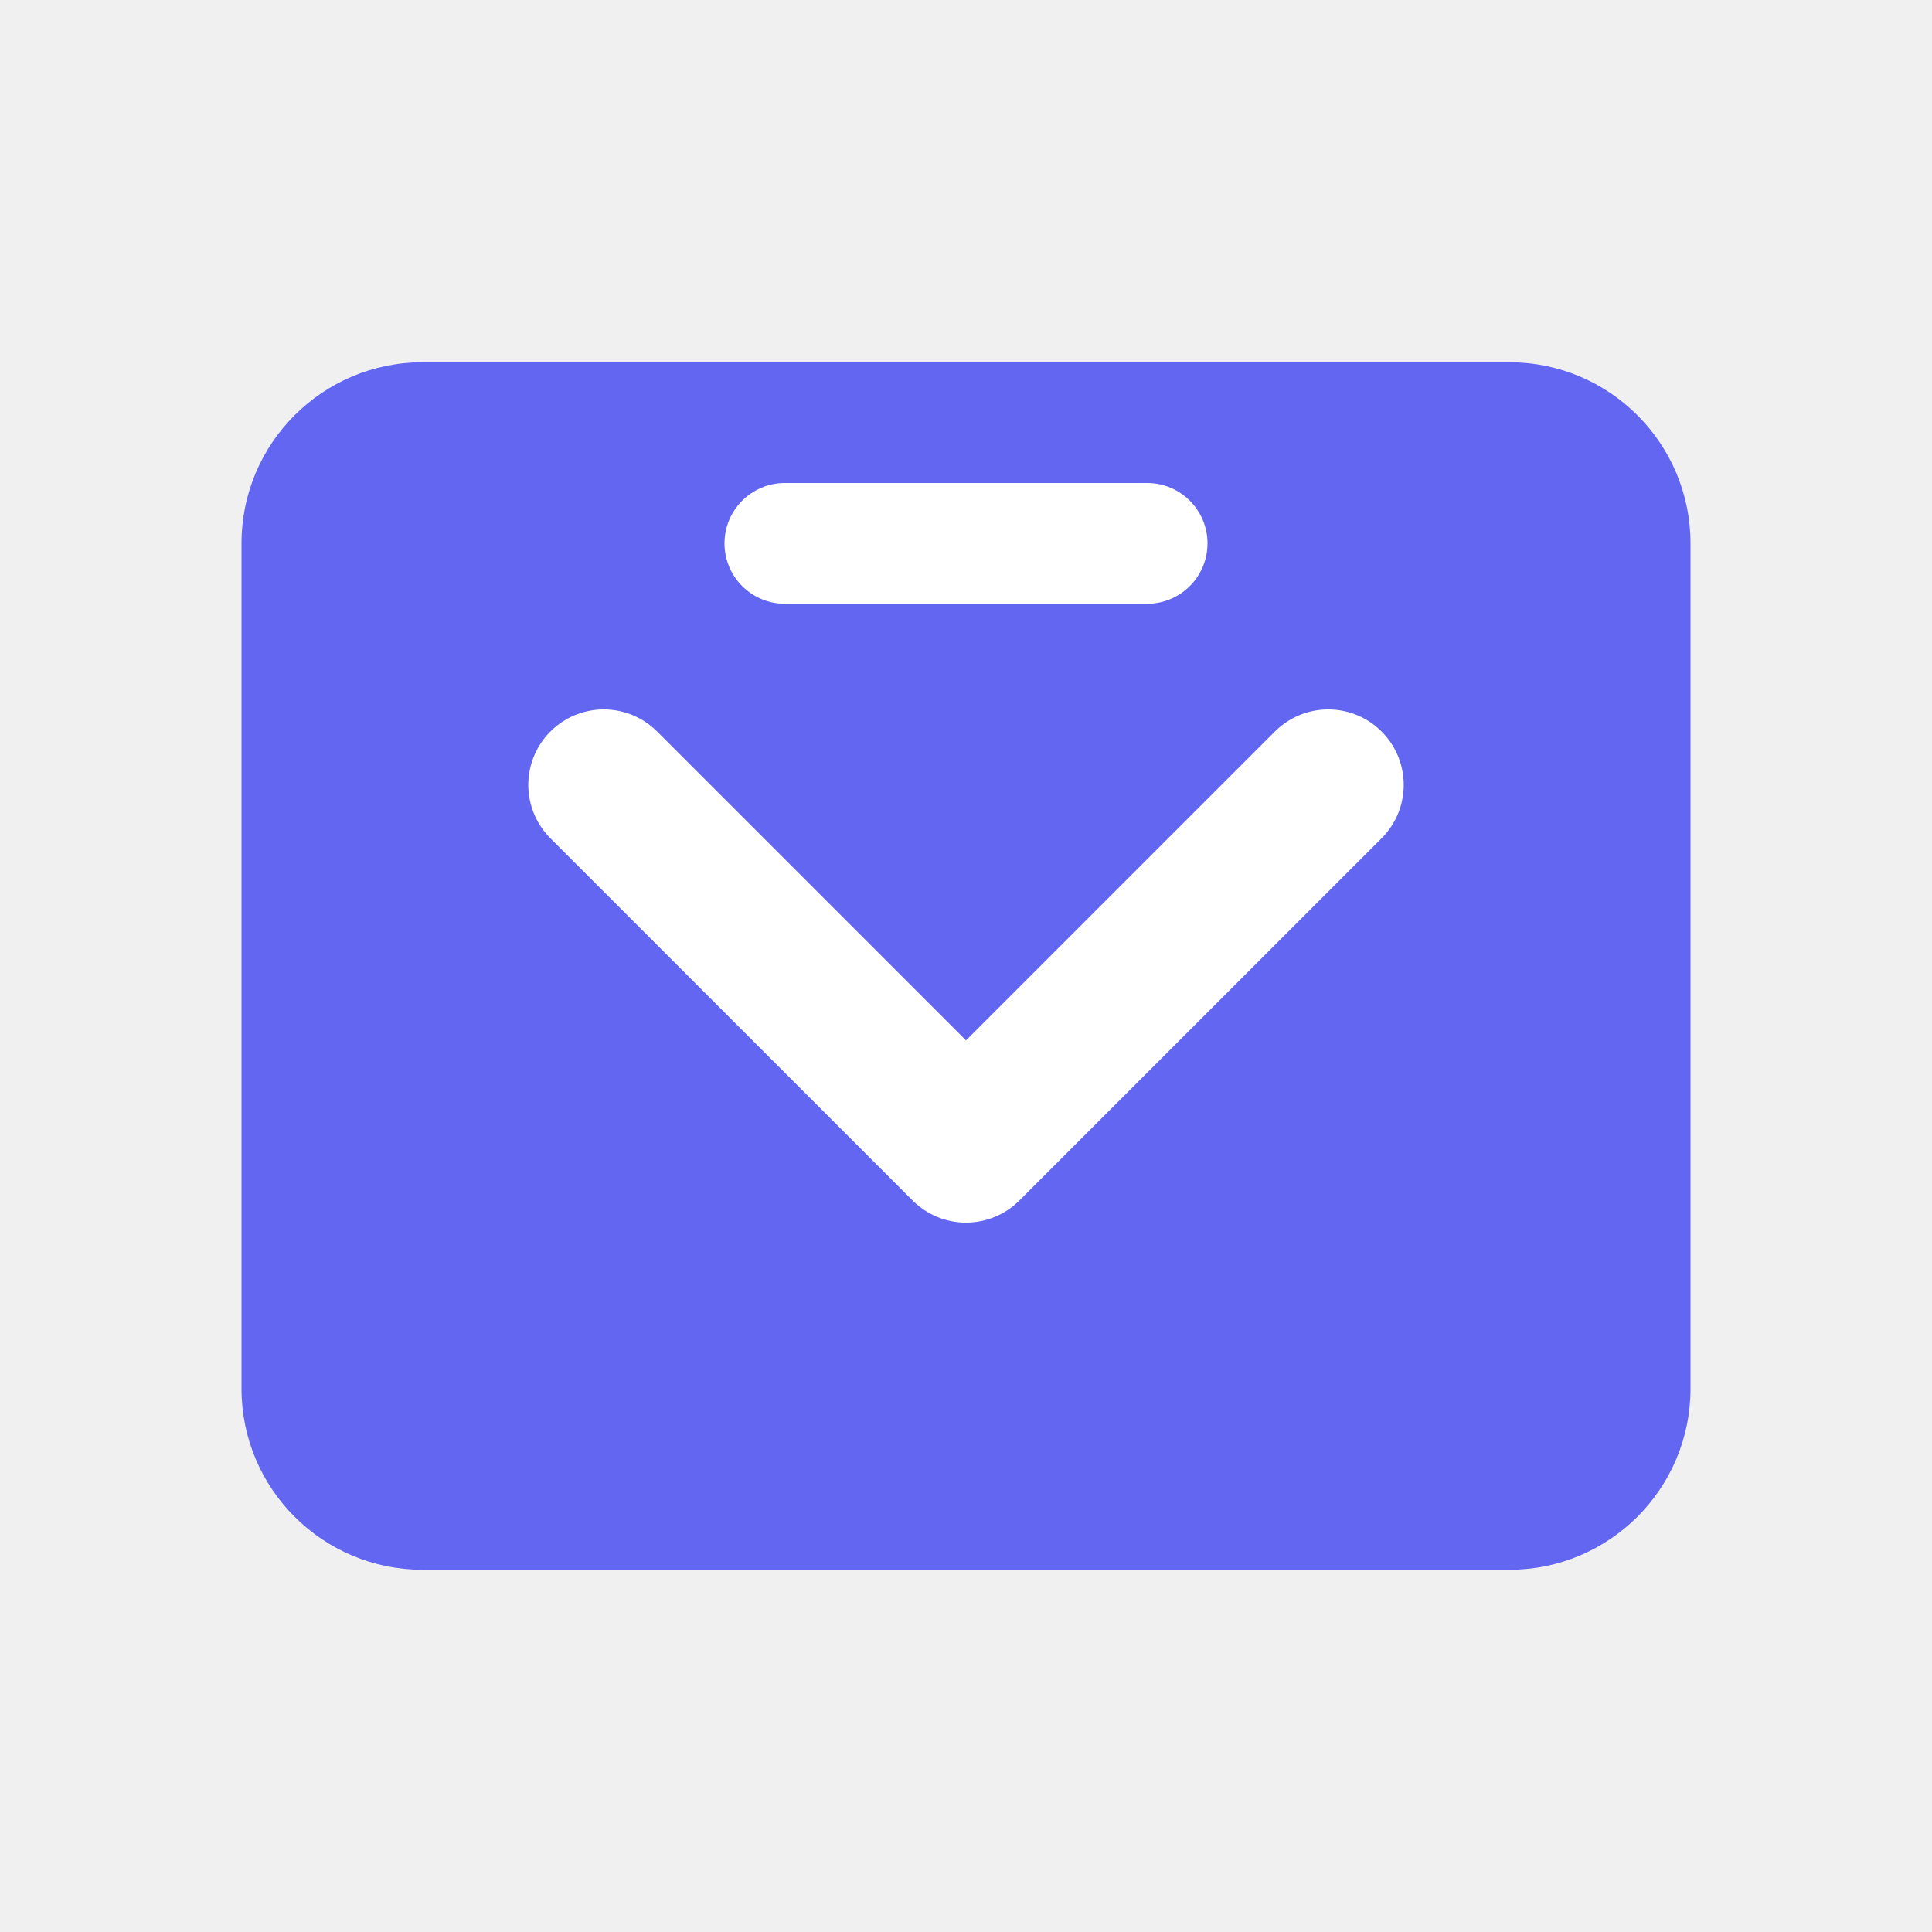
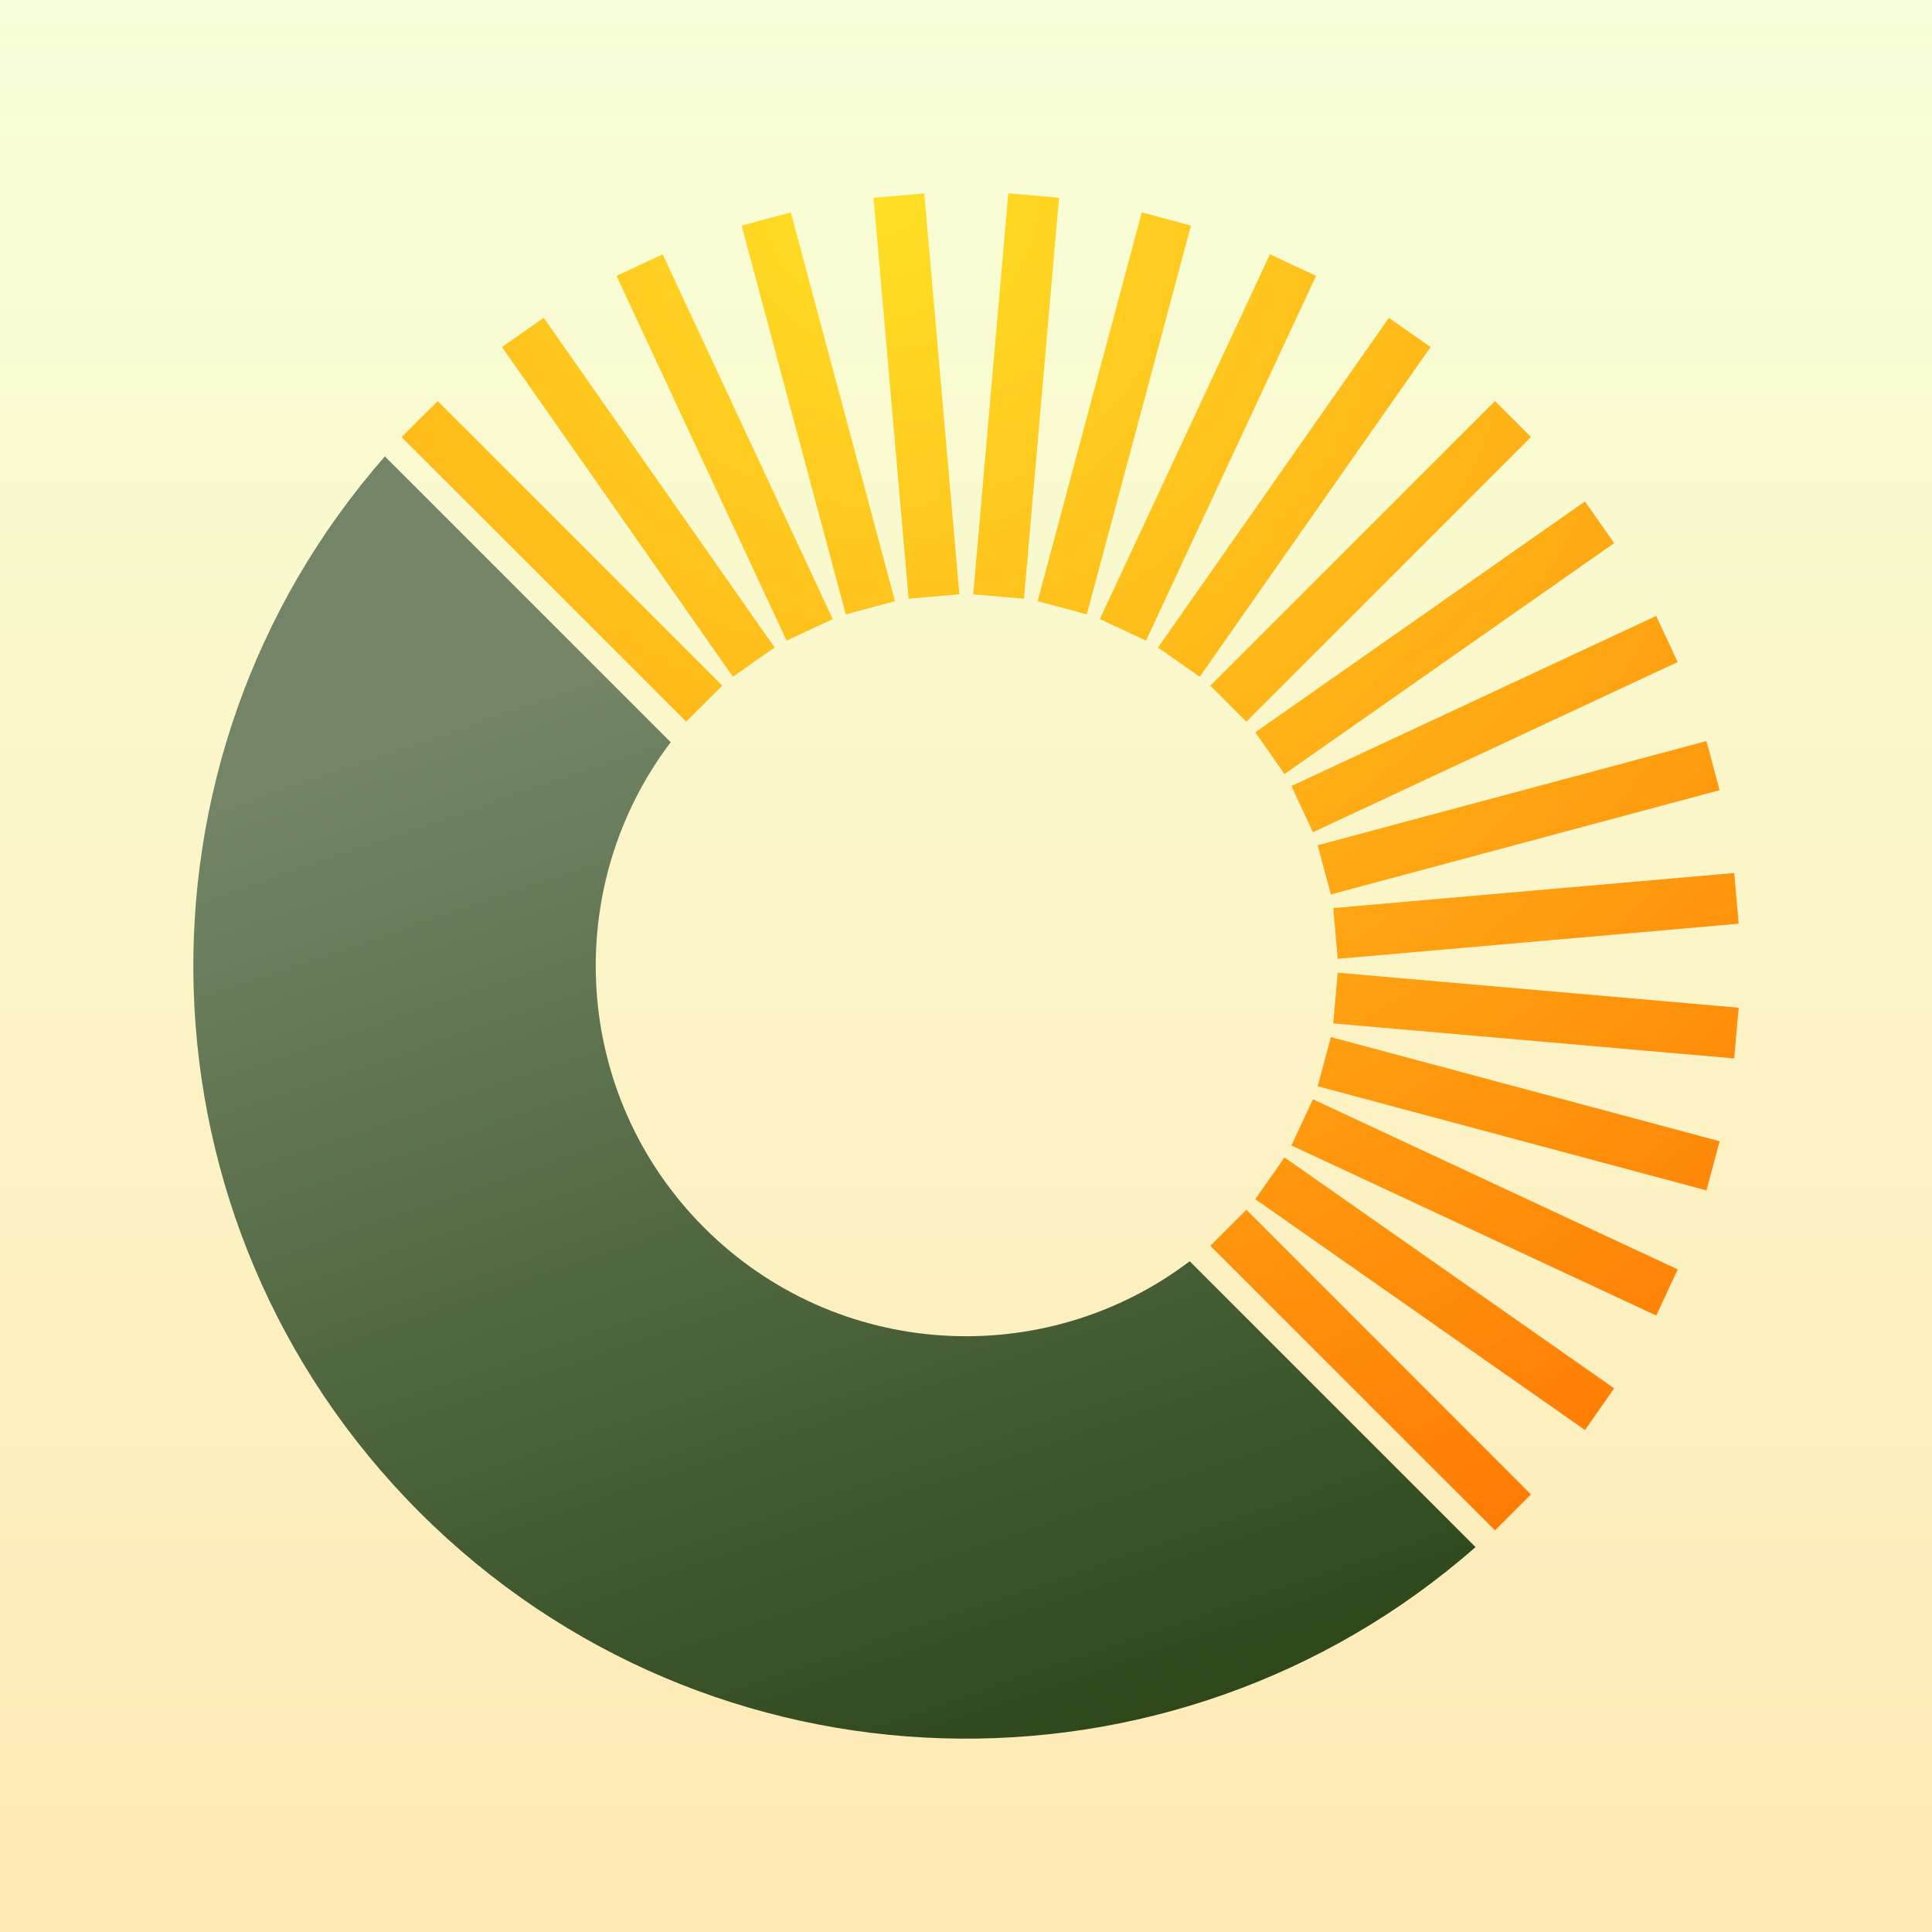
- <svg xmlns="http://www.w3.org/2000/svg" width="32" height="32" viewBox="0 0 32 32" fill="none">
-   <rect x="4" y="6" width="24" height="20" rx="3" fill="#6366F1" />
-   <path d="M10 13L16 19L22 13" stroke="white" stroke-width="2.5" stroke-linecap="round" stroke-linejoin="round" />
-   <rect x="12" y="8" width="8" height="2" rx="1" fill="white" />
+ <svg xmlns="http://www.w3.org/2000/svg" xmlns:xlink="http://www.w3.org/1999/xlink" viewBox="0 0 1024 1024">
+   <defs>
+     <style>.cls-1{fill:url(#radial-gradient-7);}.cls-2{fill:url(#radial-gradient-6);}.cls-3{fill:url(#radial-gradient-5);}.cls-4{fill:url(#radial-gradient-4);}.cls-5{fill:url(#radial-gradient-9);}.cls-6{fill:url(#radial-gradient-8);}.cls-7{fill:url(#radial-gradient-3);}.cls-8{fill:url(#radial-gradient-2);}.cls-9{fill:url(#linear-gradient-2);}.cls-10{fill:url(#radial-gradient);}.cls-11{fill:url(#linear-gradient);}.cls-12{fill:url(#radial-gradient-16);}.cls-13{fill:url(#radial-gradient-12);}.cls-14{fill:url(#radial-gradient-14);}.cls-15{fill:url(#radial-gradient-13);}.cls-16{fill:url(#radial-gradient-10);}.cls-17{fill:url(#radial-gradient-17);}.cls-18{fill:url(#radial-gradient-19);}.cls-19{fill:url(#radial-gradient-11);}.cls-20{fill:url(#radial-gradient-18);}.cls-21{fill:url(#radial-gradient-15);}</style>
+     <linearGradient id="linear-gradient" x1="512" y1="0" x2="512" y2="1024" gradientUnits="userSpaceOnUse">
+       <stop offset="0" stop-color="#f7ffd8" />
+       <stop offset="1" stop-color="#ffe9b5" />
+     </linearGradient>
+     <linearGradient id="linear-gradient-2" x1="2044.03" y1="-574.32" x2="1677.11" y2="175.16" gradientTransform="translate(-715.47 2205.84) rotate(-45)" gradientUnits="userSpaceOnUse">
+       <stop offset="0" stop-color="#738566" />
+       <stop offset="1" stop-color="#163300" />
+     </linearGradient>
+     <radialGradient id="radial-gradient" cx="2323.3" cy="-649.3" fx="2323.3" fy="-649.3" r="823.62" gradientTransform="translate(-715.47 2205.84) rotate(-45)" gradientUnits="userSpaceOnUse">
+       <stop offset="0" stop-color="#ffe026" />
+       <stop offset="1" stop-color="#ff7503" />
+     </radialGradient>
+     <radialGradient id="radial-gradient-2" cx="2323.33" cy="-649.3" fx="2323.33" fy="-649.3" r="823.7" gradientTransform="translate(-1639.05 1249.93) rotate(-9.99)" xlink:href="#radial-gradient" />
+     <radialGradient id="radial-gradient-3" cx="2323.32" cy="-649.3" fx="2323.32" fy="-649.3" r="823.68" xlink:href="#radial-gradient" />
+     <radialGradient id="radial-gradient-4" cx="2323.33" cy="-649.3" fx="2323.33" fy="-649.3" r="823.73" xlink:href="#radial-gradient" />
+     <radialGradient id="radial-gradient-5" cx="2323.34" cy="-649.29" fx="2323.34" fy="-649.29" r="823.69" xlink:href="#radial-gradient" />
+     <radialGradient id="radial-gradient-6" cx="2323.33" cy="-649.31" fx="2323.33" fy="-649.31" r="823.76" xlink:href="#radial-gradient" />
+     <radialGradient id="radial-gradient-7" cx="2323.34" cy="-649.29" fx="2323.34" fy="-649.29" r="823.7" xlink:href="#radial-gradient" />
+     <radialGradient id="radial-gradient-8" cx="2323.34" cy="-649.29" fx="2323.34" fy="-649.29" r="823.68" xlink:href="#radial-gradient" />
+     <radialGradient id="radial-gradient-9" cx="2323.33" cy="-649.3" fx="2323.33" fy="-649.3" r="823.7" xlink:href="#radial-gradient" />
+     <radialGradient id="radial-gradient-10" cx="2323.33" cy="-649.29" fx="2323.33" fy="-649.29" r="823.69" xlink:href="#radial-gradient" />
+     <radialGradient id="radial-gradient-11" cx="2323.33" cy="-649.26" fx="2323.33" fy="-649.26" r="823.64" xlink:href="#radial-gradient" />
+     <radialGradient id="radial-gradient-12" cx="2323.33" cy="-649.29" fx="2323.33" fy="-649.29" r="823.7" xlink:href="#radial-gradient" />
+     <radialGradient id="radial-gradient-13" cx="2323.33" cy="-649.33" fx="2323.33" fy="-649.33" r="823.77" xlink:href="#radial-gradient" />
+     <radialGradient id="radial-gradient-14" cx="2323.34" cy="-649.29" fx="2323.34" fy="-649.29" r="823.71" xlink:href="#radial-gradient" />
+     <radialGradient id="radial-gradient-15" cx="2323.33" cy="-649.33" fx="2323.33" fy="-649.33" r="823.76" gradientTransform="translate(-980.2 -840.44) rotate(40.01)" xlink:href="#radial-gradient" />
+     <radialGradient id="radial-gradient-16" cx="2323.33" cy="-649.28" fx="2323.33" fy="-649.28" r="823.69" xlink:href="#radial-gradient" />
+     <radialGradient id="radial-gradient-17" cx="2323.33" cy="-649.29" fx="2323.33" fy="-649.29" r="823.7" xlink:href="#radial-gradient" />
+     <radialGradient id="radial-gradient-18" cx="2323.31" cy="-649.3" fx="2323.31" fy="-649.3" r="823.71" xlink:href="#radial-gradient" />
+     <radialGradient id="radial-gradient-19" cx="2323.29" cy="-649.29" fx="2323.29" fy="-649.29" r="823.7" xlink:href="#radial-gradient" />
+   </defs>
+   <g id="Background">
+     <rect class="cls-11" width="1024" height="1024" />
+   </g>
+   <g id="_1_Layer">
+     <path class="cls-9" d="M630.57,668.49c-76.97,58.36-187.1,52.46-257.32-17.77-70.21-70.21-76.11-180.35-17.76-257.32l-151.48-151.48c-141.24,160.94-135.17,406.06,18.41,559.65,153.58,153.58,398.71,159.66,559.65,18.42l-151.5-151.5Z" />
+   </g>
+   <g id="_2_Layer">
+     <polygon class="cls-10" points="363.71 382.5 382.81 363.4 231.97 212.57 212.86 231.66 363.71 382.5" />
+     <rect class="cls-8" x="324.8" y="156.92" width="27.01" height="213.32" transform="translate(-90 241.76) rotate(-35.01)" />
+     <polygon class="cls-7" points="416.91 339.54 441.37 328.12 351.22 134.79 326.75 146.2 416.91 339.54" />
+     <polygon class="cls-4" points="448.27 325.62 474.36 318.63 419.14 112.58 393.06 119.56 448.27 325.62" />
+     <polygon class="cls-3" points="481.59 317.35 508.49 315 489.88 102.49 462.99 104.84 481.59 317.35" />
+     <polygon class="cls-2" points="515.83 315 542.72 317.35 561.31 104.84 534.41 102.47 515.83 315" />
+     <polygon class="cls-1" points="549.96 318.63 576.03 325.62 631.23 119.56 605.17 112.56 549.96 318.63" />
+     <polygon class="cls-6" points="582.94 328.13 607.41 339.54 697.55 146.19 673.09 134.79 582.94 328.13" />
+     <polygon class="cls-5" points="613.76 343.21 635.88 358.7 758.22 183.94 736.13 168.46 613.76 343.21" />
+     <polygon class="cls-16" points="641.5 363.41 660.6 382.51 811.43 231.65 792.36 212.58 641.5 363.41" />
+   </g>
+   <g id="_3_Layer">
+     <polygon class="cls-19" points="665.32 388.13 680.81 410.26 855.53 287.87 840.06 265.78 665.32 388.13" />
+     <polygon class="cls-13" points="684.47 416.61 695.88 441.08 889.22 350.9 877.81 326.46 684.47 416.61" />
+     <polygon class="cls-15" points="698.39 447.99 705.38 474.06 911.44 418.82 904.46 392.77 698.39 447.99" />
+     <polygon class="cls-14" points="706.67 481.29 709.01 508.19 921.53 489.58 919.19 462.71 706.67 481.29" />
+     <rect class="cls-21" x="800.61" y="431.61" width="26.99" height="213.33" transform="translate(207.05 1302.47) rotate(-85.01)" />
+     <polygon class="cls-12" points="705.39 549.67 698.41 575.74 904.47 630.93 911.44 604.88 705.39 549.67" />
+     <polygon class="cls-17" points="695.89 582.65 684.47 607.11 877.83 697.25 889.22 672.81 695.89 582.65" />
+     <polygon class="cls-20" points="680.81 613.47 665.32 635.59 840.08 757.93 855.53 735.85 680.81 613.47" />
+     <polygon class="cls-18" points="660.6 641.21 641.5 660.32 792.38 811.13 811.41 792.07 660.6 641.21" />
+   </g>
</svg>
